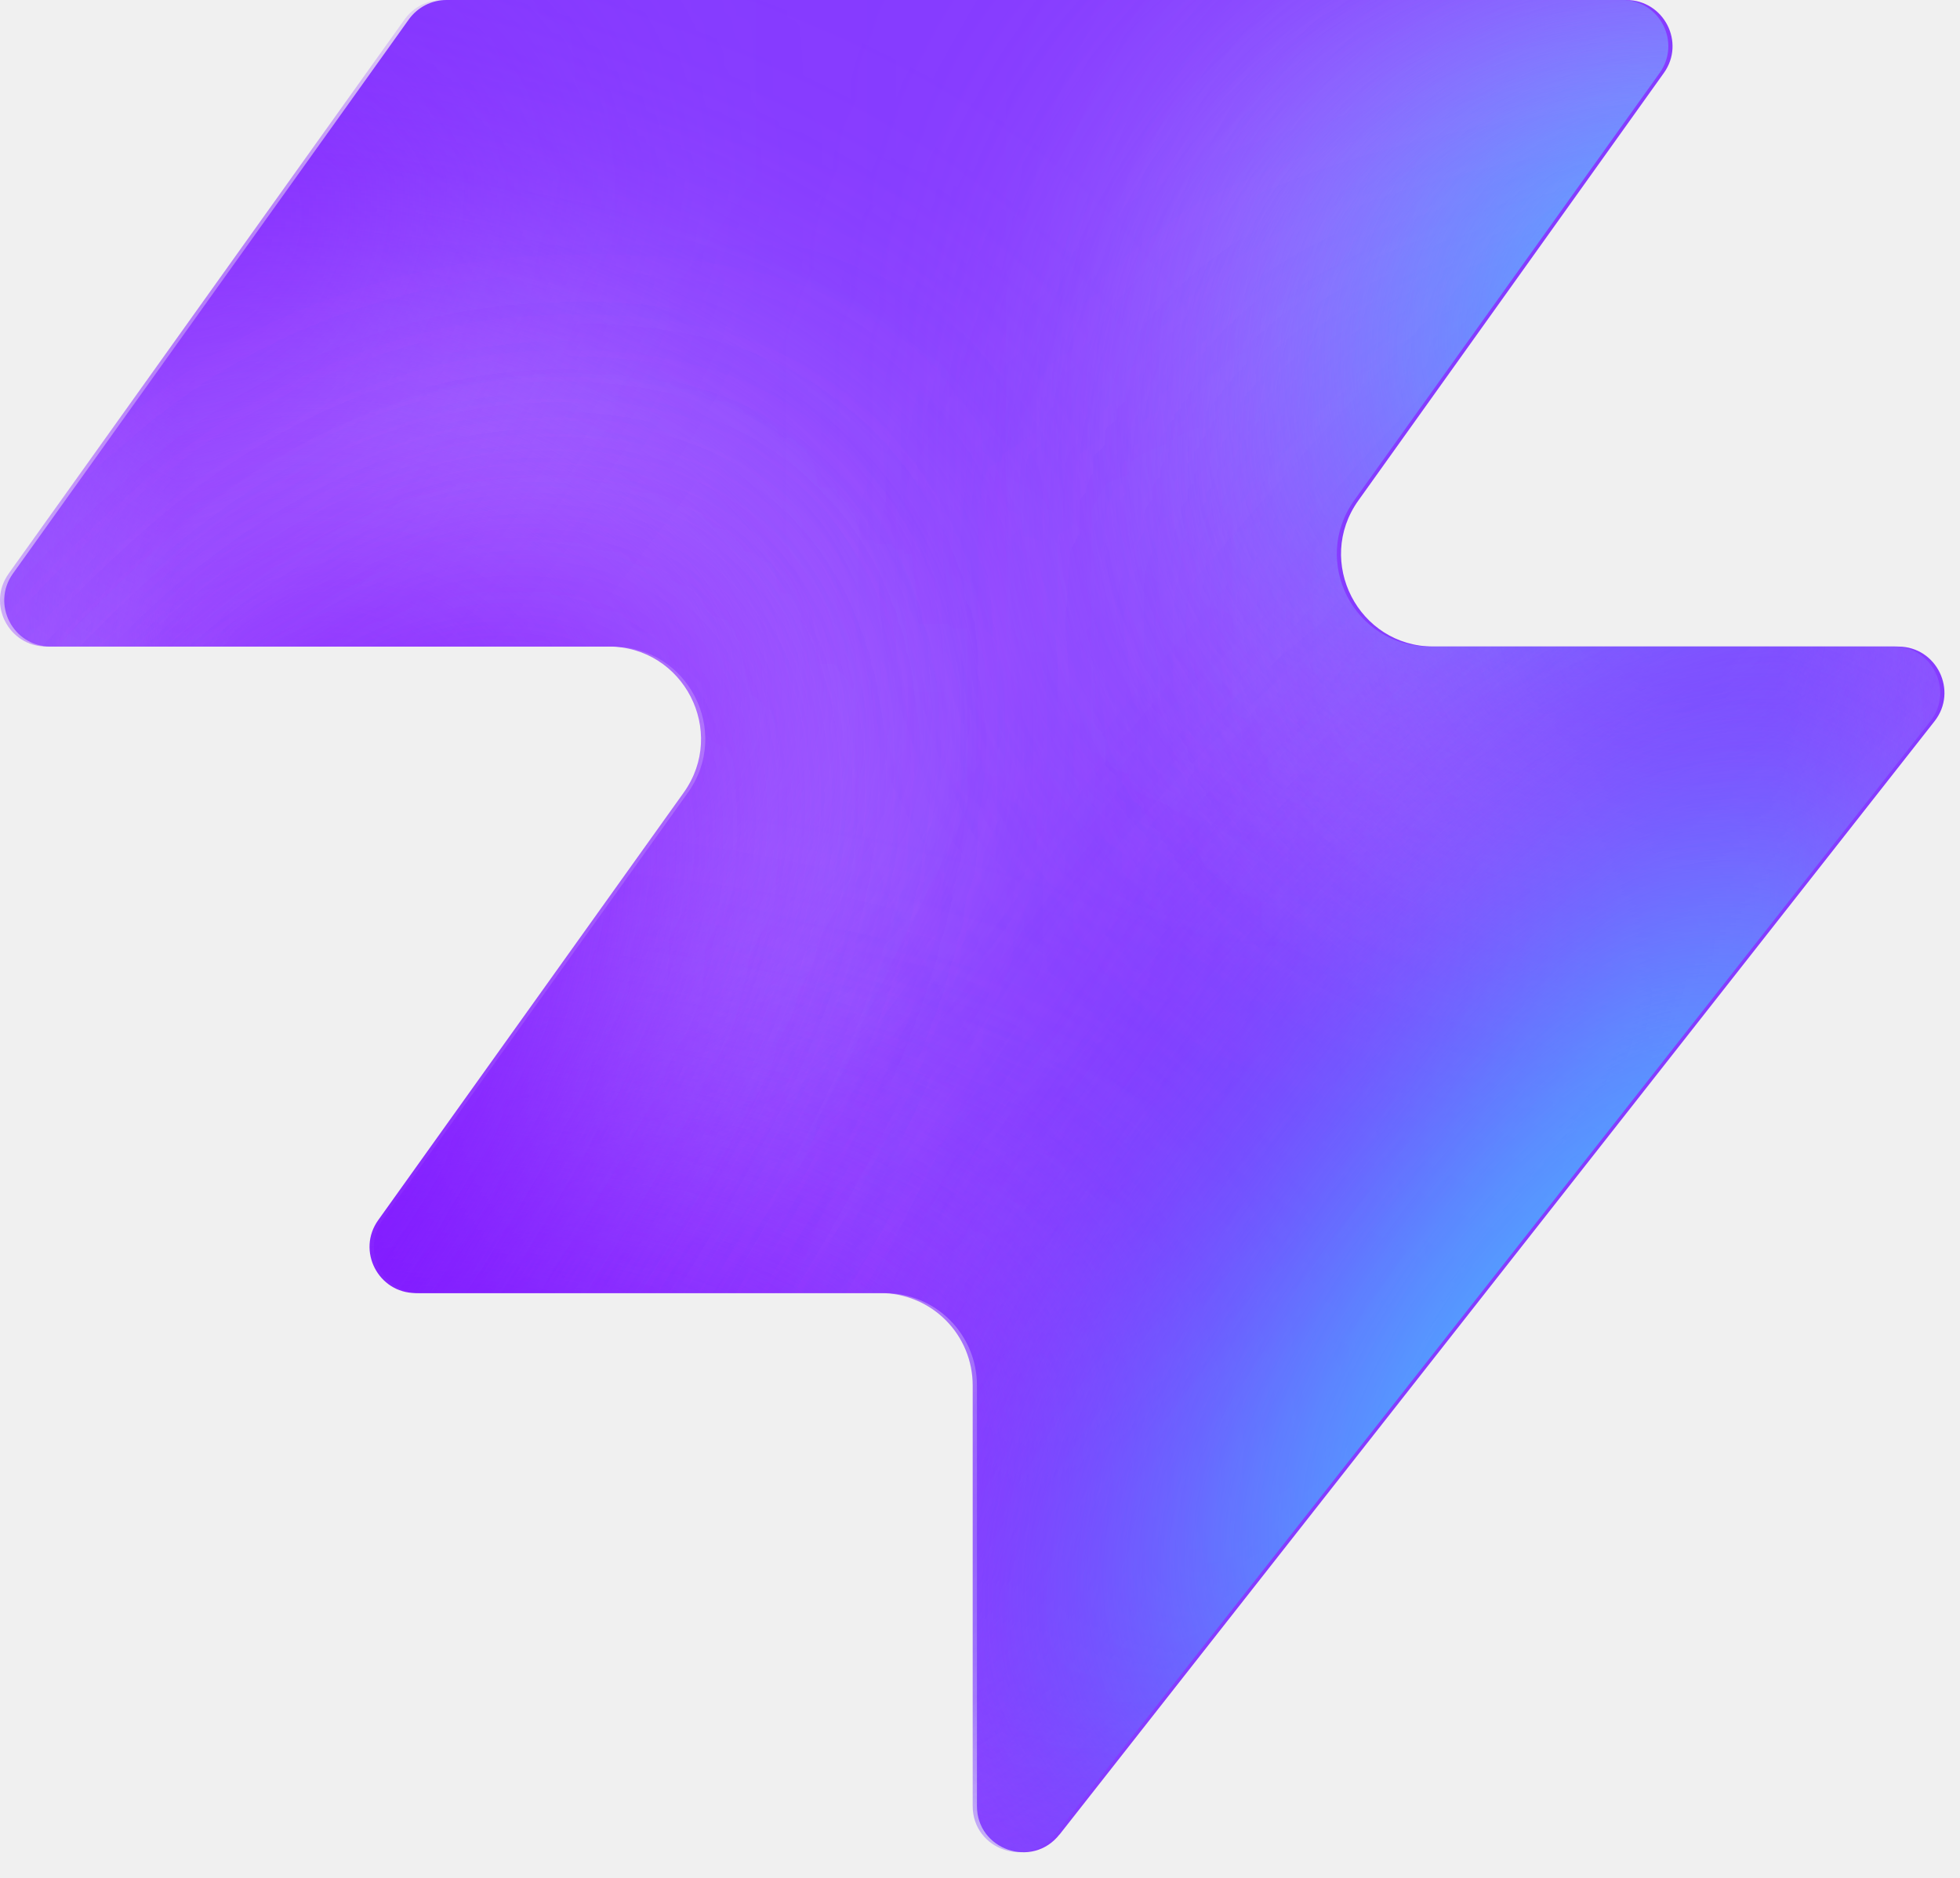
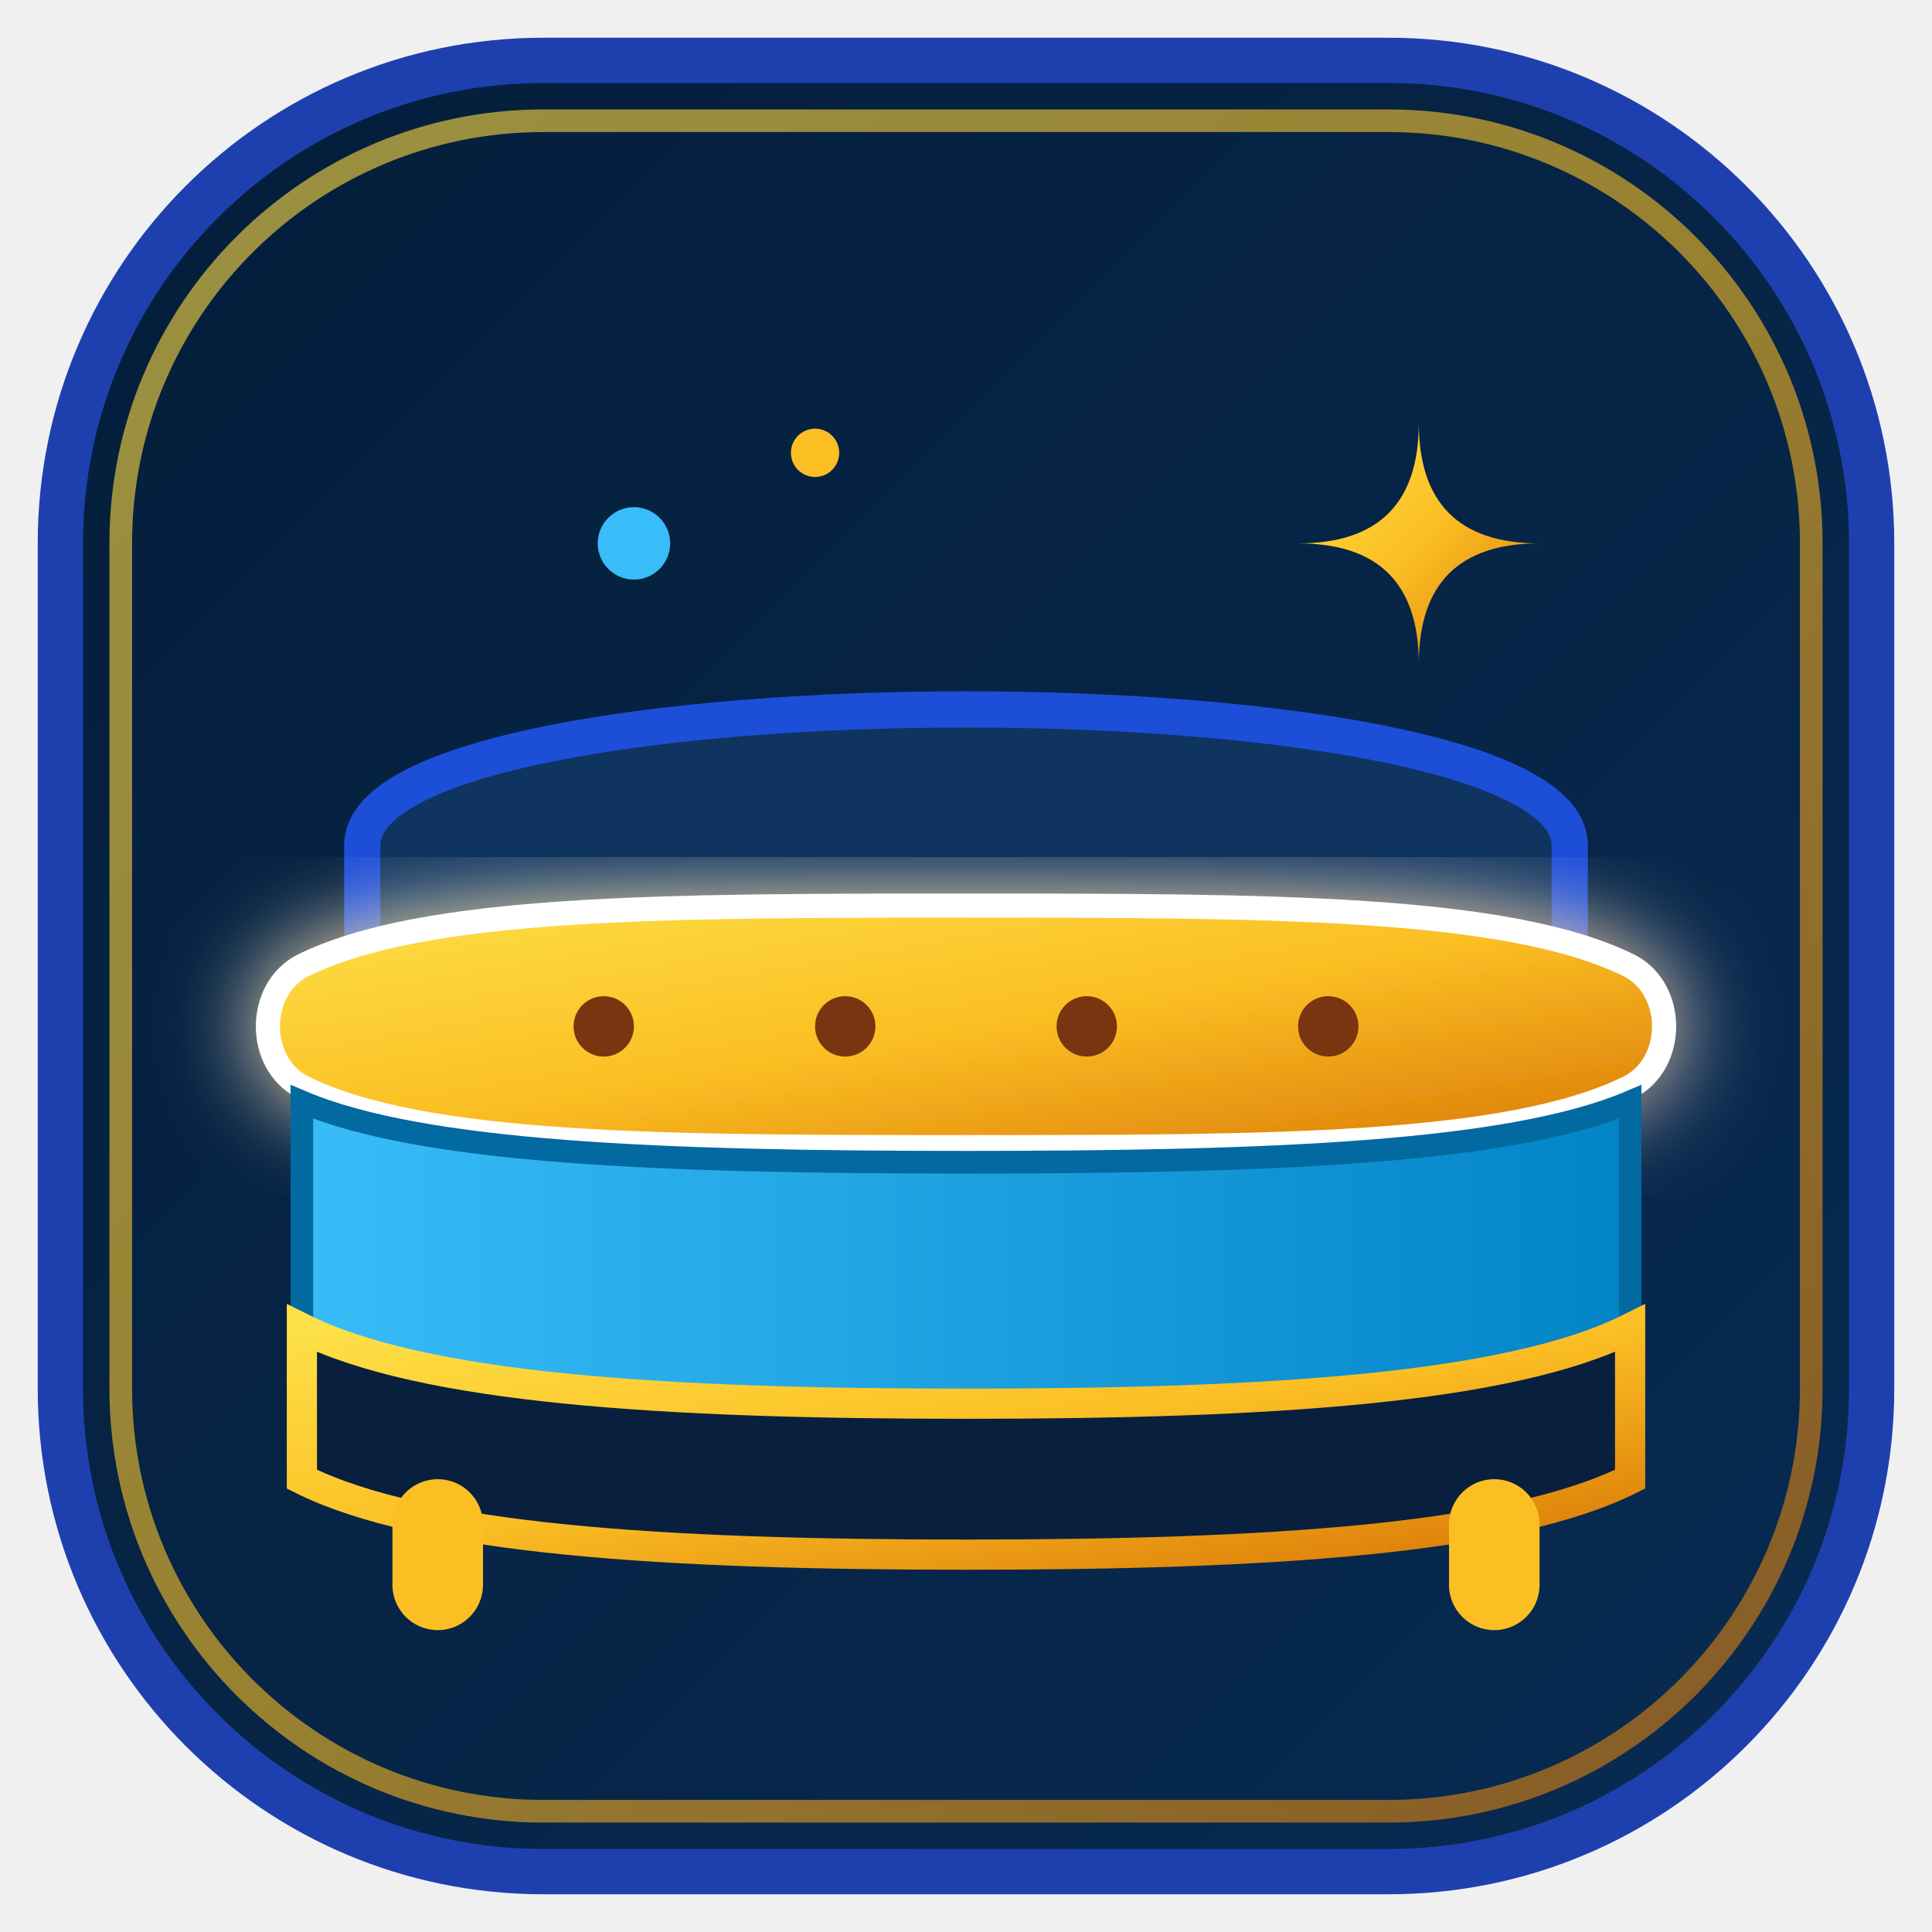
- <svg xmlns="http://www.w3.org/2000/svg" width="48" height="46" fill="none" viewBox="0 0 48 46">
-   <path fill="#863bff" d="M25.946 44.938c-.664.845-2.021.375-2.021-.698V33.937a2.26 2.26 0 0 0-2.262-2.262H10.287c-.92 0-1.456-1.04-.92-1.788l7.48-10.471c1.07-1.497 0-3.578-1.842-3.578H1.237c-.92 0-1.456-1.04-.92-1.788L10.013.474c.214-.297.556-.474.92-.474h28.894c.92 0 1.456 1.04.92 1.788l-7.48 10.471c-1.07 1.498 0 3.579 1.842 3.579h11.377c.943 0 1.473 1.088.89 1.83L25.947 44.94z" style="fill:#863bff;fill:color(display-p3 .525 .23 1);fill-opacity:1" />
-   <mask id="a" width="48" height="46" x="0" y="0" maskUnits="userSpaceOnUse" style="mask-type:alpha">
-     <path fill="#000" d="M25.842 44.938c-.664.844-2.021.375-2.021-.698V33.937a2.26 2.26 0 0 0-2.262-2.262H10.183c-.92 0-1.456-1.04-.92-1.788l7.48-10.471c1.07-1.498 0-3.579-1.842-3.579H1.133c-.92 0-1.456-1.04-.92-1.787L9.91.473c.214-.297.556-.474.92-.474h28.894c.92 0 1.456 1.04.92 1.788l-7.48 10.471c-1.07 1.498 0 3.578 1.842 3.578h11.377c.943 0 1.473 1.088.89 1.832L25.843 44.94z" style="fill:#000;fill-opacity:1" />
-   </mask>
-   <g mask="url(#a)">
-     <g filter="url(#b)">
-       <ellipse cx="5.508" cy="14.704" fill="#ede6ff" rx="5.508" ry="14.704" style="fill:#ede6ff;fill:color(display-p3 .927 .903 1);fill-opacity:1" transform="matrix(.00324 1 1 -.00324 -4.47 31.516)" />
-     </g>
-     <g filter="url(#c)">
-       <ellipse cx="10.399" cy="29.851" fill="#ede6ff" rx="10.399" ry="29.851" style="fill:#ede6ff;fill:color(display-p3 .927 .903 1);fill-opacity:1" transform="matrix(.00324 1 1 -.00324 -39.328 7.883)" />
-     </g>
-     <g filter="url(#d)">
-       <ellipse cx="5.508" cy="30.487" fill="#7e14ff" rx="5.508" ry="30.487" style="fill:#7e14ff;fill:color(display-p3 .492 .077 1);fill-opacity:1" transform="rotate(89.814 -25.913 -14.639)scale(1 -1)" />
-     </g>
-     <g filter="url(#e)">
-       <ellipse cx="5.508" cy="30.599" fill="#7e14ff" rx="5.508" ry="30.599" style="fill:#7e14ff;fill:color(display-p3 .492 .077 1);fill-opacity:1" transform="rotate(89.814 -32.644 -3.334)scale(1 -1)" />
-     </g>
-     <g filter="url(#f)">
-       <ellipse cx="5.508" cy="30.599" fill="#7e14ff" rx="5.508" ry="30.599" style="fill:#7e14ff;fill:color(display-p3 .492 .077 1);fill-opacity:1" transform="matrix(.00324 1 1 -.00324 -34.34 30.47)" />
-     </g>
-     <g filter="url(#g)">
-       <ellipse cx="14.072" cy="22.078" fill="#ede6ff" rx="14.072" ry="22.078" style="fill:#ede6ff;fill:color(display-p3 .927 .903 1);fill-opacity:1" transform="rotate(93.35 24.506 48.493)scale(-1 1)" />
-     </g>
-     <g filter="url(#h)">
-       <ellipse cx="3.47" cy="21.501" fill="#7e14ff" rx="3.47" ry="21.501" style="fill:#7e14ff;fill:color(display-p3 .492 .077 1);fill-opacity:1" transform="rotate(89.009 28.708 47.59)scale(-1 1)" />
-     </g>
-     <g filter="url(#i)">
-       <ellipse cx="3.47" cy="21.501" fill="#7e14ff" rx="3.47" ry="21.501" style="fill:#7e14ff;fill:color(display-p3 .492 .077 1);fill-opacity:1" transform="rotate(89.009 28.708 47.59)scale(-1 1)" />
-     </g>
-     <g filter="url(#j)">
-       <ellipse cx=".387" cy="8.972" fill="#7e14ff" rx="4.407" ry="29.108" style="fill:#7e14ff;fill:color(display-p3 .492 .077 1);fill-opacity:1" transform="rotate(39.51 .387 8.972)" />
-     </g>
-     <g filter="url(#k)">
-       <ellipse cx="47.523" cy="-6.092" fill="#7e14ff" rx="4.407" ry="29.108" style="fill:#7e14ff;fill:color(display-p3 .492 .077 1);fill-opacity:1" transform="rotate(37.892 47.523 -6.092)" />
-     </g>
-     <g filter="url(#l)">
-       <ellipse cx="41.412" cy="6.333" fill="#47bfff" rx="5.971" ry="9.665" style="fill:#47bfff;fill:color(display-p3 .28 .748 1);fill-opacity:1" transform="rotate(37.892 41.412 6.333)" />
-     </g>
-     <g filter="url(#m)">
-       <ellipse cx="-1.879" cy="38.332" fill="#7e14ff" rx="4.407" ry="29.108" style="fill:#7e14ff;fill:color(display-p3 .492 .077 1);fill-opacity:1" transform="rotate(37.892 -1.88 38.332)" />
-     </g>
-     <g filter="url(#n)">
-       <ellipse cx="-1.879" cy="38.332" fill="#7e14ff" rx="4.407" ry="29.108" style="fill:#7e14ff;fill:color(display-p3 .492 .077 1);fill-opacity:1" transform="rotate(37.892 -1.88 38.332)" />
-     </g>
-     <g filter="url(#o)">
-       <ellipse cx="35.651" cy="29.907" fill="#7e14ff" rx="4.407" ry="29.108" style="fill:#7e14ff;fill:color(display-p3 .492 .077 1);fill-opacity:1" transform="rotate(37.892 35.651 29.907)" />
-     </g>
-     <g filter="url(#p)">
-       <ellipse cx="38.418" cy="32.4" fill="#47bfff" rx="5.971" ry="15.297" style="fill:#47bfff;fill:color(display-p3 .28 .748 1);fill-opacity:1" transform="rotate(37.892 38.418 32.4)" />
-     </g>
-   </g>
+ <svg xmlns="http://www.w3.org/2000/svg" viewBox="0 0 64 64" width="64" height="64" fill="none">
  <defs>
-     <filter id="b" width="60.045" height="41.654" x="-19.77" y="16.149" color-interpolation-filters="sRGB" filterUnits="userSpaceOnUse">
-       <feFlood flood-opacity="0" result="BackgroundImageFix" />
-       <feBlend in="SourceGraphic" in2="BackgroundImageFix" result="shape" />
-       <feGaussianBlur result="effect1_foregroundBlur_2002_17158" stdDeviation="7.659" />
-     </filter>
-     <filter id="c" width="90.34" height="51.437" x="-54.613" y="-7.533" color-interpolation-filters="sRGB" filterUnits="userSpaceOnUse">
-       <feFlood flood-opacity="0" result="BackgroundImageFix" />
-       <feBlend in="SourceGraphic" in2="BackgroundImageFix" result="shape" />
-       <feGaussianBlur result="effect1_foregroundBlur_2002_17158" stdDeviation="7.659" />
-     </filter>
-     <filter id="d" width="79.355" height="29.4" x="-49.64" y="2.03" color-interpolation-filters="sRGB" filterUnits="userSpaceOnUse">
-       <feFlood flood-opacity="0" result="BackgroundImageFix" />
-       <feBlend in="SourceGraphic" in2="BackgroundImageFix" result="shape" />
-       <feGaussianBlur result="effect1_foregroundBlur_2002_17158" stdDeviation="4.596" />
-     </filter>
-     <filter id="e" width="79.579" height="29.4" x="-45.045" y="20.029" color-interpolation-filters="sRGB" filterUnits="userSpaceOnUse">
-       <feFlood flood-opacity="0" result="BackgroundImageFix" />
-       <feBlend in="SourceGraphic" in2="BackgroundImageFix" result="shape" />
-       <feGaussianBlur result="effect1_foregroundBlur_2002_17158" stdDeviation="4.596" />
-     </filter>
-     <filter id="f" width="79.579" height="29.4" x="-43.513" y="21.178" color-interpolation-filters="sRGB" filterUnits="userSpaceOnUse">
-       <feFlood flood-opacity="0" result="BackgroundImageFix" />
-       <feBlend in="SourceGraphic" in2="BackgroundImageFix" result="shape" />
-       <feGaussianBlur result="effect1_foregroundBlur_2002_17158" stdDeviation="4.596" />
-     </filter>
-     <filter id="g" width="74.749" height="58.852" x="15.756" y="-17.901" color-interpolation-filters="sRGB" filterUnits="userSpaceOnUse">
-       <feFlood flood-opacity="0" result="BackgroundImageFix" />
-       <feBlend in="SourceGraphic" in2="BackgroundImageFix" result="shape" />
-       <feGaussianBlur result="effect1_foregroundBlur_2002_17158" stdDeviation="7.659" />
-     </filter>
-     <filter id="h" width="61.377" height="25.362" x="23.548" y="2.284" color-interpolation-filters="sRGB" filterUnits="userSpaceOnUse">
-       <feFlood flood-opacity="0" result="BackgroundImageFix" />
-       <feBlend in="SourceGraphic" in2="BackgroundImageFix" result="shape" />
-       <feGaussianBlur result="effect1_foregroundBlur_2002_17158" stdDeviation="4.596" />
-     </filter>
-     <filter id="i" width="61.377" height="25.362" x="23.548" y="2.284" color-interpolation-filters="sRGB" filterUnits="userSpaceOnUse">
-       <feFlood flood-opacity="0" result="BackgroundImageFix" />
-       <feBlend in="SourceGraphic" in2="BackgroundImageFix" result="shape" />
-       <feGaussianBlur result="effect1_foregroundBlur_2002_17158" stdDeviation="4.596" />
-     </filter>
-     <filter id="j" width="56.045" height="63.649" x="-27.636" y="-22.853" color-interpolation-filters="sRGB" filterUnits="userSpaceOnUse">
-       <feFlood flood-opacity="0" result="BackgroundImageFix" />
-       <feBlend in="SourceGraphic" in2="BackgroundImageFix" result="shape" />
-       <feGaussianBlur result="effect1_foregroundBlur_2002_17158" stdDeviation="4.596" />
-     </filter>
-     <filter id="k" width="54.814" height="64.646" x="20.116" y="-38.415" color-interpolation-filters="sRGB" filterUnits="userSpaceOnUse">
-       <feFlood flood-opacity="0" result="BackgroundImageFix" />
-       <feBlend in="SourceGraphic" in2="BackgroundImageFix" result="shape" />
-       <feGaussianBlur result="effect1_foregroundBlur_2002_17158" stdDeviation="4.596" />
-     </filter>
-     <filter id="l" width="33.541" height="35.313" x="24.641" y="-11.323" color-interpolation-filters="sRGB" filterUnits="userSpaceOnUse">
-       <feFlood flood-opacity="0" result="BackgroundImageFix" />
-       <feBlend in="SourceGraphic" in2="BackgroundImageFix" result="shape" />
-       <feGaussianBlur result="effect1_foregroundBlur_2002_17158" stdDeviation="4.596" />
-     </filter>
-     <filter id="m" width="54.814" height="64.646" x="-29.286" y="6.009" color-interpolation-filters="sRGB" filterUnits="userSpaceOnUse">
-       <feFlood flood-opacity="0" result="BackgroundImageFix" />
-       <feBlend in="SourceGraphic" in2="BackgroundImageFix" result="shape" />
-       <feGaussianBlur result="effect1_foregroundBlur_2002_17158" stdDeviation="4.596" />
-     </filter>
-     <filter id="n" width="54.814" height="64.646" x="-29.286" y="6.009" color-interpolation-filters="sRGB" filterUnits="userSpaceOnUse">
-       <feFlood flood-opacity="0" result="BackgroundImageFix" />
-       <feBlend in="SourceGraphic" in2="BackgroundImageFix" result="shape" />
-       <feGaussianBlur result="effect1_foregroundBlur_2002_17158" stdDeviation="4.596" />
-     </filter>
-     <filter id="o" width="54.814" height="64.646" x="8.244" y="-2.416" color-interpolation-filters="sRGB" filterUnits="userSpaceOnUse">
-       <feFlood flood-opacity="0" result="BackgroundImageFix" />
-       <feBlend in="SourceGraphic" in2="BackgroundImageFix" result="shape" />
-       <feGaussianBlur result="effect1_foregroundBlur_2002_17158" stdDeviation="4.596" />
-     </filter>
-     <filter id="p" width="39.409" height="43.623" x="18.713" y="10.588" color-interpolation-filters="sRGB" filterUnits="userSpaceOnUse">
-       <feFlood flood-opacity="0" result="BackgroundImageFix" />
-       <feBlend in="SourceGraphic" in2="BackgroundImageFix" result="shape" />
-       <feGaussianBlur result="effect1_foregroundBlur_2002_17158" stdDeviation="4.596" />
+     <linearGradient id="bgGrad" x1="0%" y1="0%" x2="100%" y2="100%">
+       <stop offset="0%" stop-color="#041e3a" />
+       <stop offset="100%" stop-color="#082b52" />
+     </linearGradient>
+     <linearGradient id="goldGrad" x1="0%" y1="0%" x2="100%" y2="100%">
+       <stop offset="0%" stop-color="#fde047" />
+       <stop offset="50%" stop-color="#fbbf24" />
+       <stop offset="100%" stop-color="#d97706" />
+     </linearGradient>
+     <linearGradient id="cyanGrad" x1="0%" y1="0%" x2="100%" y2="0%">
+       <stop offset="0%" stop-color="#38bdf8" />
+       <stop offset="100%" stop-color="#0284c7" />
+     </linearGradient>
+     <filter id="glow" x="-20%" y="-20%" width="140%" height="140%">
+       <feGaussianBlur stdDeviation="1.5" result="blur" />
+       <feComposite in="SourceGraphic" in2="blur" operator="over" />
    </filter>
  </defs>
+   <rect x="2" y="2" width="60" height="60" rx="16" fill="url(#bgGrad)" stroke="#1e40af" stroke-width="1.5" />
+   <rect x="4" y="4" width="56" height="56" rx="14" fill="none" stroke="url(#goldGrad)" stroke-width="0.75" stroke-opacity="0.6" />
+   <path d="M12 28 C12 22, 52 22, 52 28 L52 38 L12 38 Z" fill="#0f3460" stroke="#1d4ed8" stroke-width="1.2" />
+   <path d="M10 32 C14 30, 22 30, 32 30 C42 30, 50 30, 54 32 C55.5 32.8, 55.5 35.2, 54 36 C50 38, 42 38, 32 38 C22 38, 14 38, 10 36 C8.5 35.2, 8.5 32.8, 10 32 Z" fill="url(#goldGrad)" stroke="#ffffff" stroke-width="0.8" filter="url(#glow)" />
+   <circle cx="20" cy="34" r="1" fill="#78350f" />
+   <circle cx="28" cy="34" r="1" fill="#78350f" />
+   <circle cx="36" cy="34" r="1" fill="#78350f" />
+   <circle cx="44" cy="34" r="1" fill="#78350f" />
+   <path d="M10 36.5 C14 38.2, 22 38.5, 32 38.5 C42 38.5, 50 38.2, 54 36.5 L54 44 C50 46, 42 46.5, 32 46.5 C22 46.5, 14 46, 10 44 Z" fill="url(#cyanGrad)" stroke="#0369a1" stroke-width="0.75" />
+   <path d="M10 44 C14 46, 22 46.5, 32 46.5 C42 46.5, 50 46, 54 44 L54 49 C50 51, 42 51.5, 32 51.5 C22 51.5, 14 51, 10 49 Z" fill="#08203e" stroke="url(#goldGrad)" stroke-width="1" />
+   <rect x="13" y="49" width="3" height="5" rx="1.5" fill="#fbbf24" />
+   <rect x="48" y="49" width="3" height="5" rx="1.5" fill="#fbbf24" />
+   <path d="M47 14 Q47 18 51 18 Q47 18 47 22 Q47 18 43 18 Q47 18 47 14 Z" fill="url(#goldGrad)" />
+   <circle cx="21" cy="18" r="1.2" fill="#38bdf8" />
+   <circle cx="27" cy="15" r="0.8" fill="#fbbf24" />
</svg>
